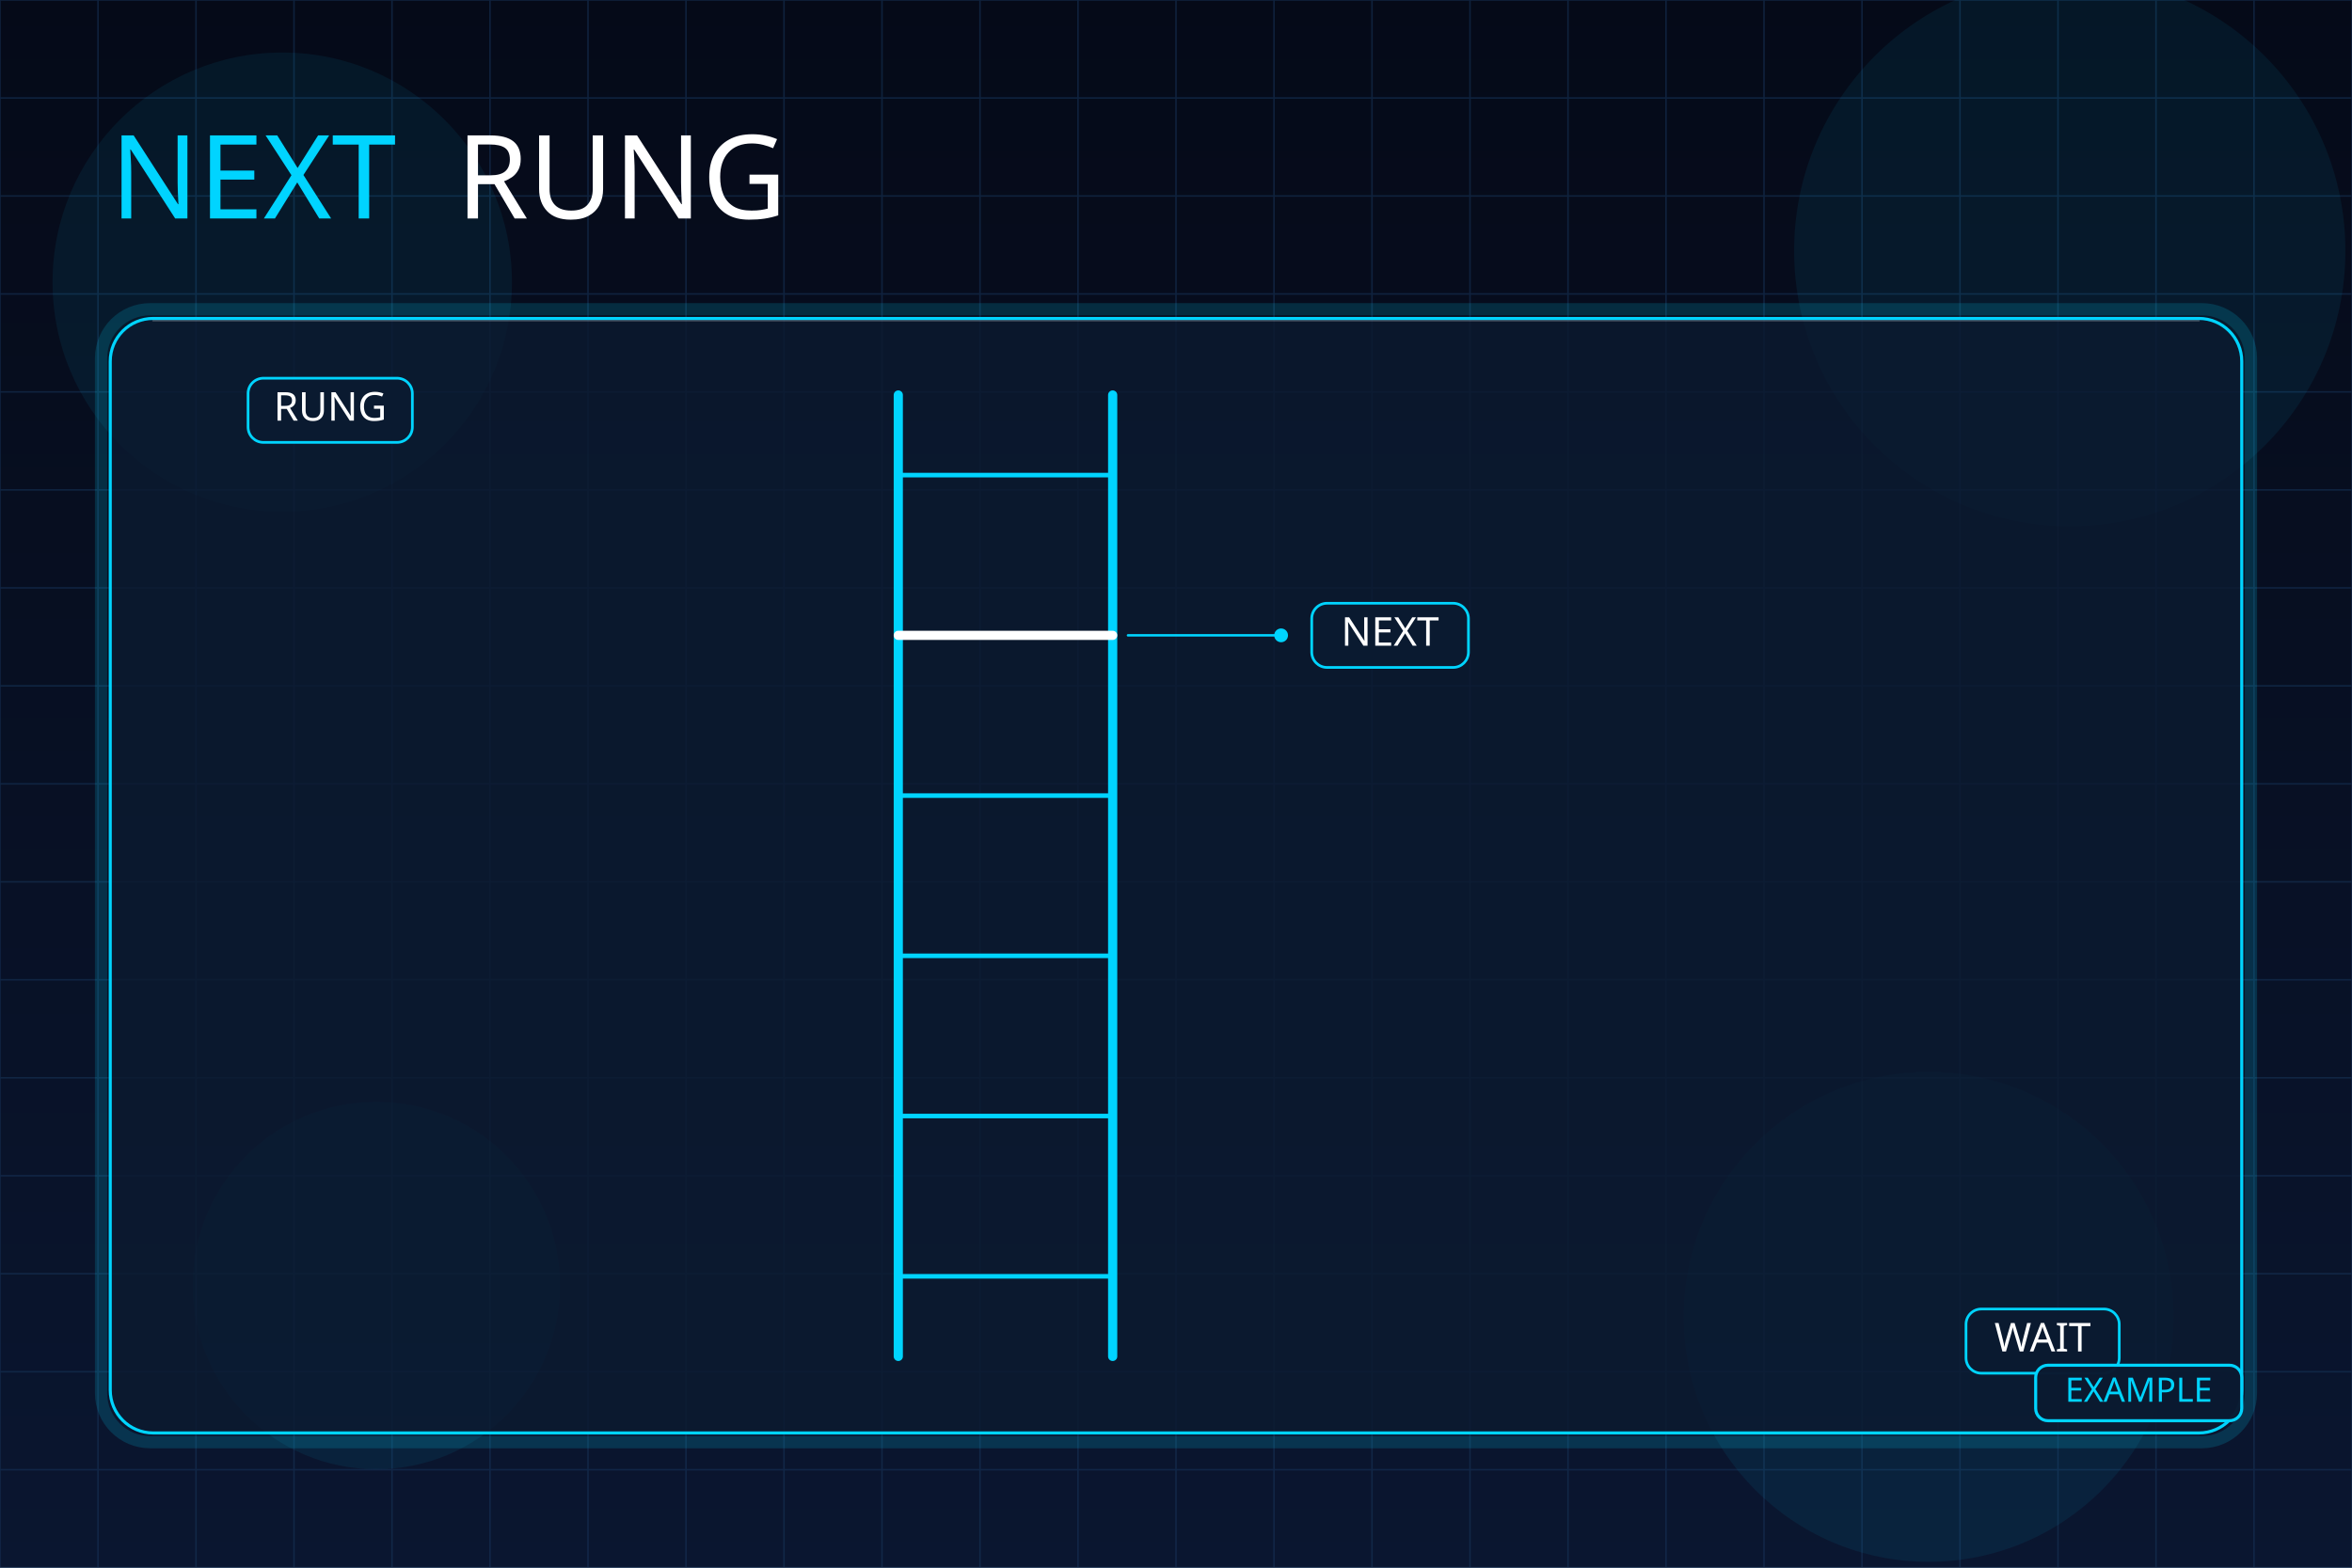
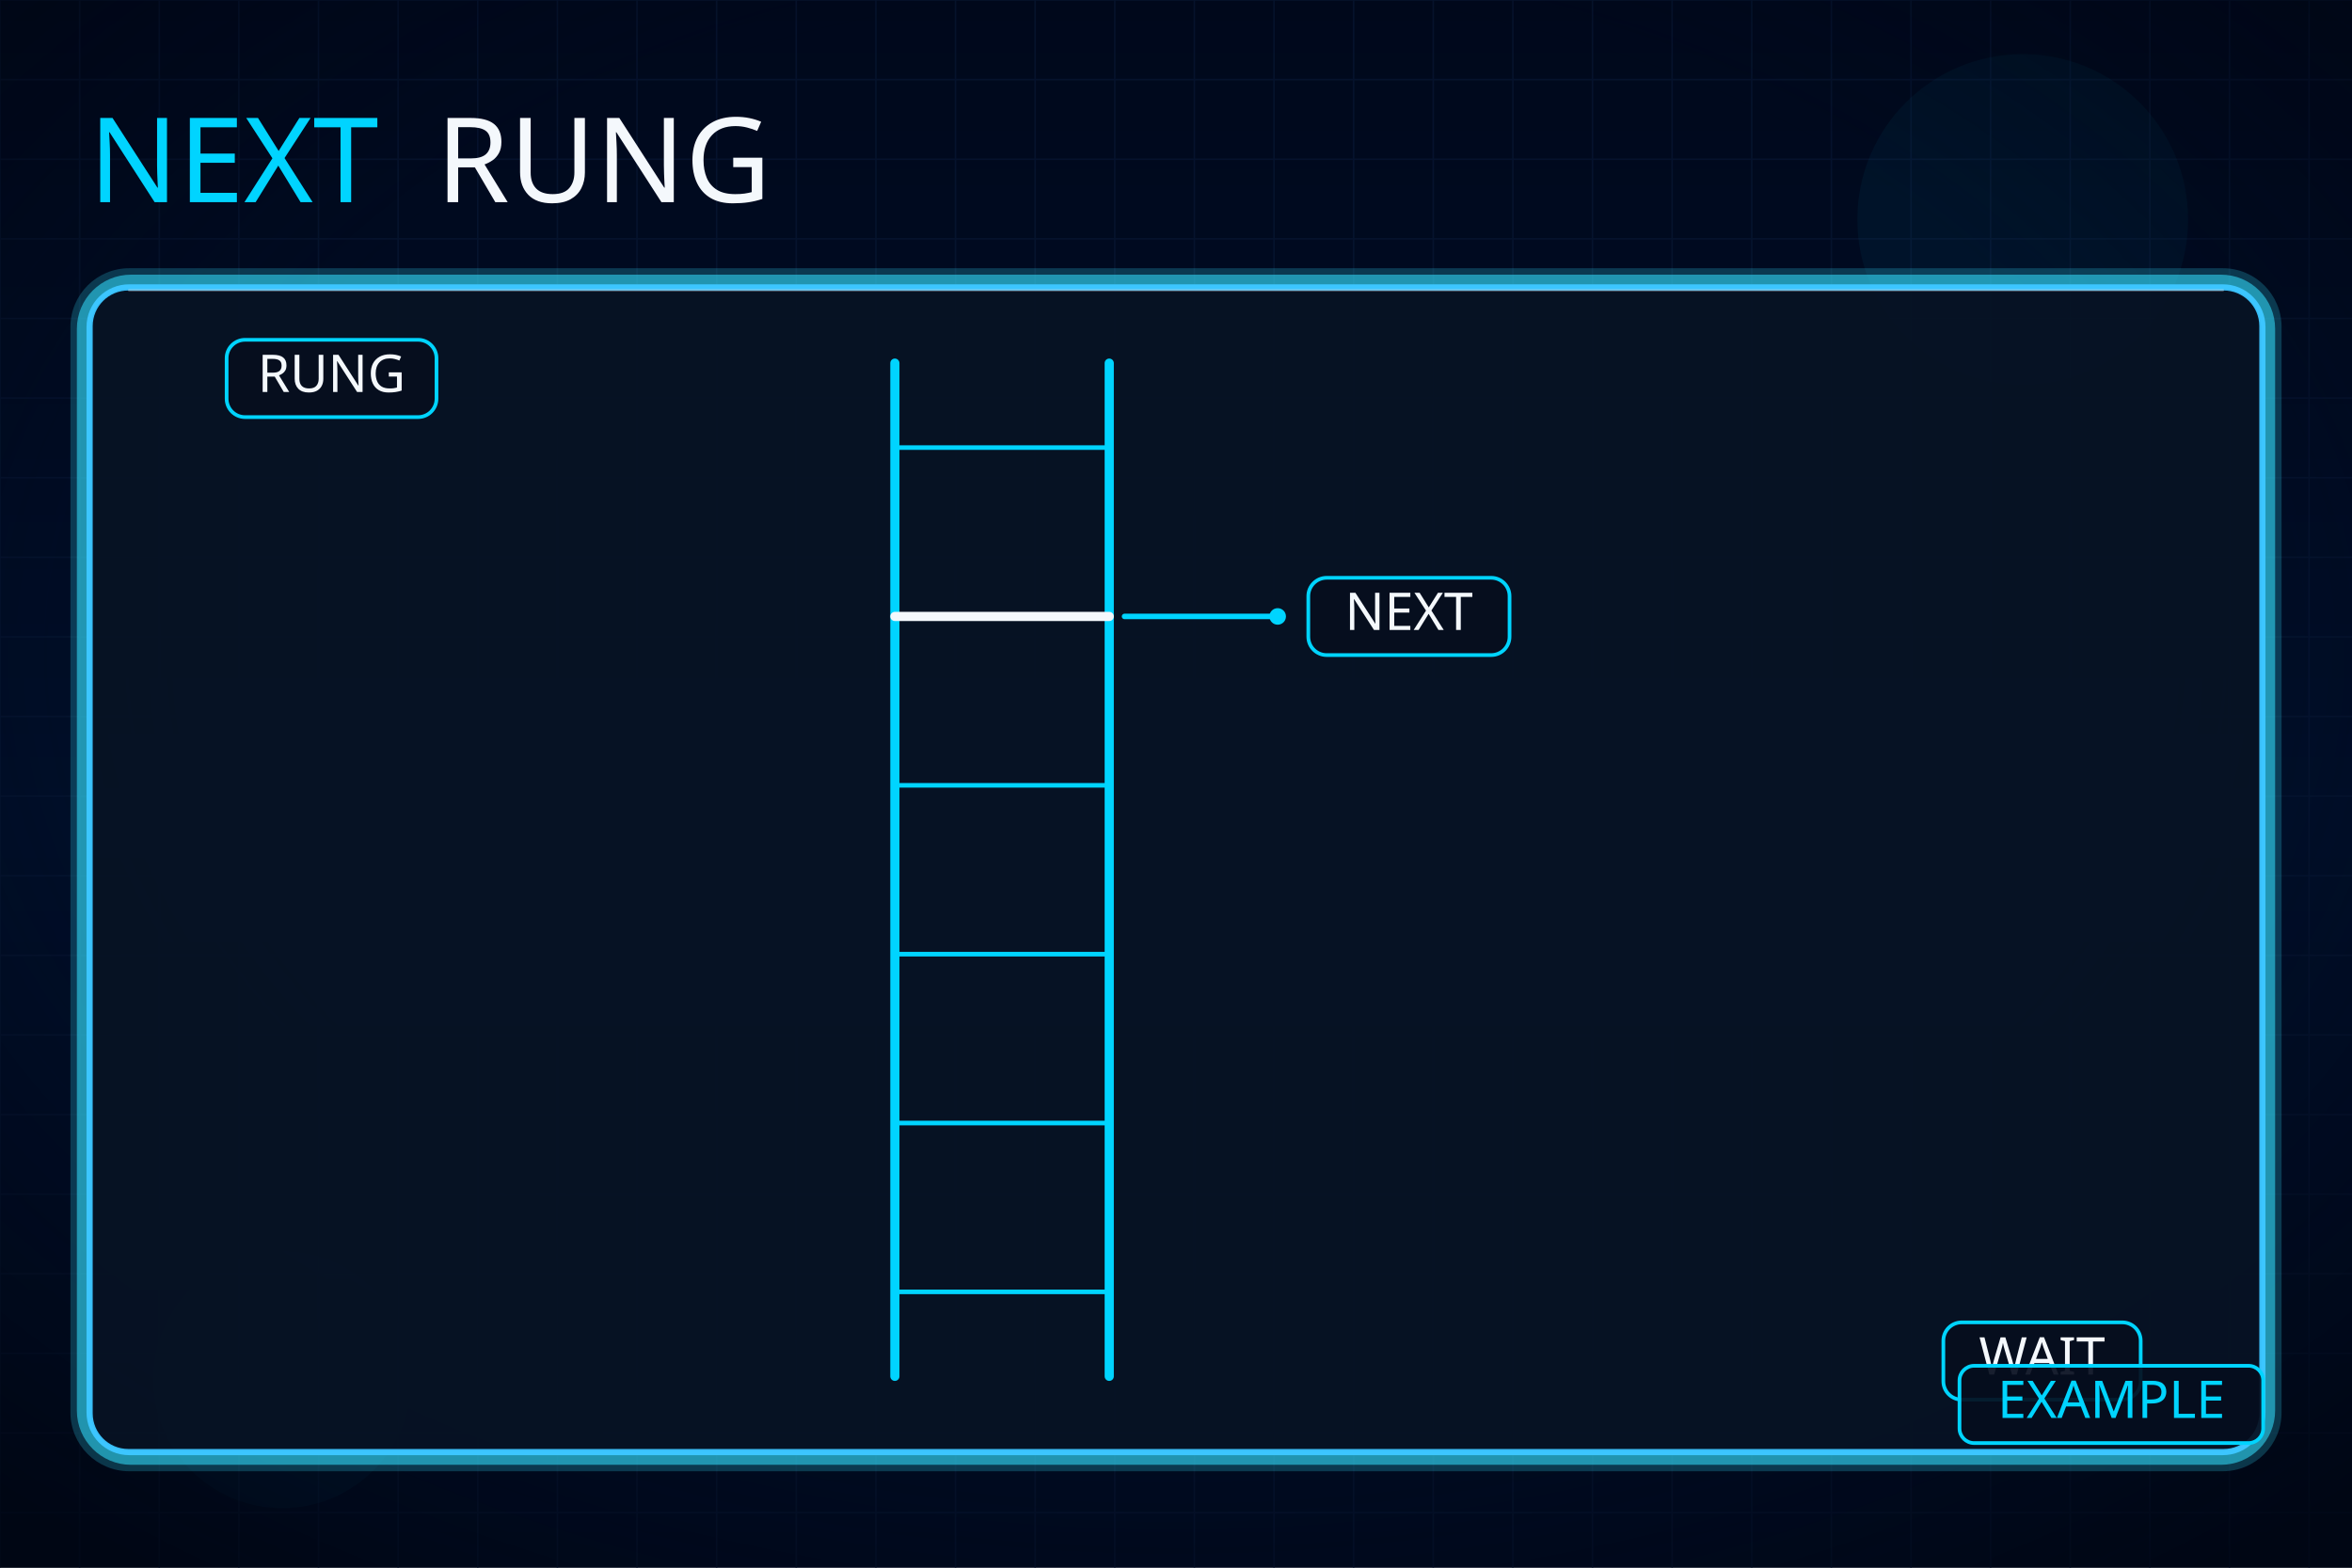
<svg xmlns="http://www.w3.org/2000/svg" width="1536" height="1024" viewBox="0 0 1536 1024">
  <defs>
    <style>
@font-face { font-family: "Engine Regular"; src: url("../../../illustration_engine/assets/fonts/Inter-Regular.ttf") format("truetype"); font-weight: 400; font-style: normal; }
@font-face { font-family: "Engine Semi"; src: url("../../../illustration_engine/assets/fonts/Inter-SemiBold.ttf") format("truetype"); font-weight: 400; font-style: normal; }
@font-face { font-family: "Engine Bold"; src: url("../../../illustration_engine/assets/fonts/Inter-Bold.ttf") format("truetype"); font-weight: 400; font-style: normal; }
+ @font-face { font-family: "Engine Condensed"; src: url("../../../illustration_engine/assets/fonts/RobotoCondensed-Bold.ttf") format("truetype"); font-weight: 400; font-style: normal; }
</style>
    <linearGradient id="bg1" x1="0" y1="0" x2="0" y2="1">
-       <stop offset="0%" stop-color="#050A18" />
-       <stop offset="100%" stop-color="#0A1630" />
+       <stop offset="0%" stop-color="#00081B" />
+       <stop offset="52%" stop-color="#000F2A" />
+       <stop offset="100%" stop-color="#000B21" />
    </linearGradient>
+     <radialGradient id="vig2" cx="50%" cy="42%" r="72%">
+       <stop offset="58%" stop-color="#00081B" stop-opacity="0" />
+       <stop offset="100%" stop-color="#00040F" stop-opacity="0.72" />
+     </radialGradient>
+     <filter id="softglow" x="-60%" y="-60%" width="220%" height="220%">
+       <feGaussianBlur stdDeviation="2.64" />
+     </filter>
  </defs>
  <rect x="0" y="0" width="1536" height="1024" rx="0" ry="0" fill="url(#bg1)" fill-opacity="1" stroke="none" stroke-width="0" stroke-opacity="1" />
  <g opacity="0.55">
-     <line x1="0" y1="0" x2="0" y2="1024" stroke="#16345A" stroke-width="1" stroke-linecap="round" stroke-opacity="1" />
-     <line x1="64" y1="0" x2="64" y2="1024" stroke="#16345A" stroke-width="1" stroke-linecap="round" stroke-opacity="1" />
-     <line x1="128" y1="0" x2="128" y2="1024" stroke="#16345A" stroke-width="1" stroke-linecap="round" stroke-opacity="1" />
-     <line x1="192" y1="0" x2="192" y2="1024" stroke="#16345A" stroke-width="1" stroke-linecap="round" stroke-opacity="1" />
-     <line x1="256" y1="0" x2="256" y2="1024" stroke="#16345A" stroke-width="1" stroke-linecap="round" stroke-opacity="1" />
-     <line x1="320" y1="0" x2="320" y2="1024" stroke="#16345A" stroke-width="1" stroke-linecap="round" stroke-opacity="1" />
-     <line x1="384" y1="0" x2="384" y2="1024" stroke="#16345A" stroke-width="1" stroke-linecap="round" stroke-opacity="1" />
-     <line x1="448" y1="0" x2="448" y2="1024" stroke="#16345A" stroke-width="1" stroke-linecap="round" stroke-opacity="1" />
-     <line x1="512" y1="0" x2="512" y2="1024" stroke="#16345A" stroke-width="1" stroke-linecap="round" stroke-opacity="1" />
-     <line x1="576" y1="0" x2="576" y2="1024" stroke="#16345A" stroke-width="1" stroke-linecap="round" stroke-opacity="1" />
-     <line x1="640" y1="0" x2="640" y2="1024" stroke="#16345A" stroke-width="1" stroke-linecap="round" stroke-opacity="1" />
-     <line x1="704" y1="0" x2="704" y2="1024" stroke="#16345A" stroke-width="1" stroke-linecap="round" stroke-opacity="1" />
-     <line x1="768" y1="0" x2="768" y2="1024" stroke="#16345A" stroke-width="1" stroke-linecap="round" stroke-opacity="1" />
-     <line x1="832" y1="0" x2="832" y2="1024" stroke="#16345A" stroke-width="1" stroke-linecap="round" stroke-opacity="1" />
-     <line x1="896" y1="0" x2="896" y2="1024" stroke="#16345A" stroke-width="1" stroke-linecap="round" stroke-opacity="1" />
-     <line x1="960" y1="0" x2="960" y2="1024" stroke="#16345A" stroke-width="1" stroke-linecap="round" stroke-opacity="1" />
-     <line x1="1024" y1="0" x2="1024" y2="1024" stroke="#16345A" stroke-width="1" stroke-linecap="round" stroke-opacity="1" />
-     <line x1="1088" y1="0" x2="1088" y2="1024" stroke="#16345A" stroke-width="1" stroke-linecap="round" stroke-opacity="1" />
-     <line x1="1152" y1="0" x2="1152" y2="1024" stroke="#16345A" stroke-width="1" stroke-linecap="round" stroke-opacity="1" />
-     <line x1="1216" y1="0" x2="1216" y2="1024" stroke="#16345A" stroke-width="1" stroke-linecap="round" stroke-opacity="1" />
-     <line x1="1280" y1="0" x2="1280" y2="1024" stroke="#16345A" stroke-width="1" stroke-linecap="round" stroke-opacity="1" />
-     <line x1="1344" y1="0" x2="1344" y2="1024" stroke="#16345A" stroke-width="1" stroke-linecap="round" stroke-opacity="1" />
-     <line x1="1408" y1="0" x2="1408" y2="1024" stroke="#16345A" stroke-width="1" stroke-linecap="round" stroke-opacity="1" />
-     <line x1="1472" y1="0" x2="1472" y2="1024" stroke="#16345A" stroke-width="1" stroke-linecap="round" stroke-opacity="1" />
-     <line x1="1536" y1="0" x2="1536" y2="1024" stroke="#16345A" stroke-width="1" stroke-linecap="round" stroke-opacity="1" />
-     <line x1="0" y1="0" x2="1536" y2="0" stroke="#16345A" stroke-width="1" stroke-linecap="round" stroke-opacity="1" />
-     <line x1="0" y1="64" x2="1536" y2="64" stroke="#16345A" stroke-width="1" stroke-linecap="round" stroke-opacity="1" />
-     <line x1="0" y1="128" x2="1536" y2="128" stroke="#16345A" stroke-width="1" stroke-linecap="round" stroke-opacity="1" />
-     <line x1="0" y1="192" x2="1536" y2="192" stroke="#16345A" stroke-width="1" stroke-linecap="round" stroke-opacity="1" />
-     <line x1="0" y1="256" x2="1536" y2="256" stroke="#16345A" stroke-width="1" stroke-linecap="round" stroke-opacity="1" />
-     <line x1="0" y1="320" x2="1536" y2="320" stroke="#16345A" stroke-width="1" stroke-linecap="round" stroke-opacity="1" />
-     <line x1="0" y1="384" x2="1536" y2="384" stroke="#16345A" stroke-width="1" stroke-linecap="round" stroke-opacity="1" />
-     <line x1="0" y1="448" x2="1536" y2="448" stroke="#16345A" stroke-width="1" stroke-linecap="round" stroke-opacity="1" />
-     <line x1="0" y1="512" x2="1536" y2="512" stroke="#16345A" stroke-width="1" stroke-linecap="round" stroke-opacity="1" />
-     <line x1="0" y1="576" x2="1536" y2="576" stroke="#16345A" stroke-width="1" stroke-linecap="round" stroke-opacity="1" />
-     <line x1="0" y1="640" x2="1536" y2="640" stroke="#16345A" stroke-width="1" stroke-linecap="round" stroke-opacity="1" />
-     <line x1="0" y1="704" x2="1536" y2="704" stroke="#16345A" stroke-width="1" stroke-linecap="round" stroke-opacity="1" />
-     <line x1="0" y1="768" x2="1536" y2="768" stroke="#16345A" stroke-width="1" stroke-linecap="round" stroke-opacity="1" />
-     <line x1="0" y1="832" x2="1536" y2="832" stroke="#16345A" stroke-width="1" stroke-linecap="round" stroke-opacity="1" />
-     <line x1="0" y1="896" x2="1536" y2="896" stroke="#16345A" stroke-width="1" stroke-linecap="round" stroke-opacity="1" />
-     <line x1="0" y1="960" x2="1536" y2="960" stroke="#16345A" stroke-width="1" stroke-linecap="round" stroke-opacity="1" />
-     <line x1="0" y1="1024" x2="1536" y2="1024" stroke="#16345A" stroke-width="1" stroke-linecap="round" stroke-opacity="1" />
+     <line x1="0" y1="0" x2="0" y2="1024" stroke="#0A1A38" stroke-width="1" stroke-linecap="round" stroke-opacity="1" />
+     <line x1="52" y1="0" x2="52" y2="1024" stroke="#0A1A38" stroke-width="1" stroke-linecap="round" stroke-opacity="1" />
+     <line x1="104" y1="0" x2="104" y2="1024" stroke="#0A1A38" stroke-width="1" stroke-linecap="round" stroke-opacity="1" />
+     <line x1="156" y1="0" x2="156" y2="1024" stroke="#0A1A38" stroke-width="1" stroke-linecap="round" stroke-opacity="1" />
+     <line x1="208" y1="0" x2="208" y2="1024" stroke="#0A1A38" stroke-width="1" stroke-linecap="round" stroke-opacity="1" />
+     <line x1="260" y1="0" x2="260" y2="1024" stroke="#0A1A38" stroke-width="1" stroke-linecap="round" stroke-opacity="1" />
+     <line x1="312" y1="0" x2="312" y2="1024" stroke="#0A1A38" stroke-width="1" stroke-linecap="round" stroke-opacity="1" />
+     <line x1="364" y1="0" x2="364" y2="1024" stroke="#0A1A38" stroke-width="1" stroke-linecap="round" stroke-opacity="1" />
+     <line x1="416" y1="0" x2="416" y2="1024" stroke="#0A1A38" stroke-width="1" stroke-linecap="round" stroke-opacity="1" />
+     <line x1="468" y1="0" x2="468" y2="1024" stroke="#0A1A38" stroke-width="1" stroke-linecap="round" stroke-opacity="1" />
+     <line x1="520" y1="0" x2="520" y2="1024" stroke="#0A1A38" stroke-width="1" stroke-linecap="round" stroke-opacity="1" />
+     <line x1="572" y1="0" x2="572" y2="1024" stroke="#0A1A38" stroke-width="1" stroke-linecap="round" stroke-opacity="1" />
+     <line x1="624" y1="0" x2="624" y2="1024" stroke="#0A1A38" stroke-width="1" stroke-linecap="round" stroke-opacity="1" />
+     <line x1="676" y1="0" x2="676" y2="1024" stroke="#0A1A38" stroke-width="1" stroke-linecap="round" stroke-opacity="1" />
+     <line x1="728" y1="0" x2="728" y2="1024" stroke="#0A1A38" stroke-width="1" stroke-linecap="round" stroke-opacity="1" />
+     <line x1="780" y1="0" x2="780" y2="1024" stroke="#0A1A38" stroke-width="1" stroke-linecap="round" stroke-opacity="1" />
+     <line x1="832" y1="0" x2="832" y2="1024" stroke="#0A1A38" stroke-width="1" stroke-linecap="round" stroke-opacity="1" />
+     <line x1="884" y1="0" x2="884" y2="1024" stroke="#0A1A38" stroke-width="1" stroke-linecap="round" stroke-opacity="1" />
+     <line x1="936" y1="0" x2="936" y2="1024" stroke="#0A1A38" stroke-width="1" stroke-linecap="round" stroke-opacity="1" />
+     <line x1="988" y1="0" x2="988" y2="1024" stroke="#0A1A38" stroke-width="1" stroke-linecap="round" stroke-opacity="1" />
+     <line x1="1040" y1="0" x2="1040" y2="1024" stroke="#0A1A38" stroke-width="1" stroke-linecap="round" stroke-opacity="1" />
+     <line x1="1092" y1="0" x2="1092" y2="1024" stroke="#0A1A38" stroke-width="1" stroke-linecap="round" stroke-opacity="1" />
+     <line x1="1144" y1="0" x2="1144" y2="1024" stroke="#0A1A38" stroke-width="1" stroke-linecap="round" stroke-opacity="1" />
+     <line x1="1196" y1="0" x2="1196" y2="1024" stroke="#0A1A38" stroke-width="1" stroke-linecap="round" stroke-opacity="1" />
+     <line x1="1248" y1="0" x2="1248" y2="1024" stroke="#0A1A38" stroke-width="1" stroke-linecap="round" stroke-opacity="1" />
+     <line x1="1300" y1="0" x2="1300" y2="1024" stroke="#0A1A38" stroke-width="1" stroke-linecap="round" stroke-opacity="1" />
+     <line x1="1352" y1="0" x2="1352" y2="1024" stroke="#0A1A38" stroke-width="1" stroke-linecap="round" stroke-opacity="1" />
+     <line x1="1404" y1="0" x2="1404" y2="1024" stroke="#0A1A38" stroke-width="1" stroke-linecap="round" stroke-opacity="1" />
+     <line x1="1456" y1="0" x2="1456" y2="1024" stroke="#0A1A38" stroke-width="1" stroke-linecap="round" stroke-opacity="1" />
+     <line x1="1508" y1="0" x2="1508" y2="1024" stroke="#0A1A38" stroke-width="1" stroke-linecap="round" stroke-opacity="1" />
+     <line x1="0" y1="0" x2="1536" y2="0" stroke="#0A1A38" stroke-width="1" stroke-linecap="round" stroke-opacity="1" />
+     <line x1="0" y1="52" x2="1536" y2="52" stroke="#0A1A38" stroke-width="1" stroke-linecap="round" stroke-opacity="1" />
+     <line x1="0" y1="104" x2="1536" y2="104" stroke="#0A1A38" stroke-width="1" stroke-linecap="round" stroke-opacity="1" />
+     <line x1="0" y1="156" x2="1536" y2="156" stroke="#0A1A38" stroke-width="1" stroke-linecap="round" stroke-opacity="1" />
+     <line x1="0" y1="208" x2="1536" y2="208" stroke="#0A1A38" stroke-width="1" stroke-linecap="round" stroke-opacity="1" />
+     <line x1="0" y1="260" x2="1536" y2="260" stroke="#0A1A38" stroke-width="1" stroke-linecap="round" stroke-opacity="1" />
+     <line x1="0" y1="312" x2="1536" y2="312" stroke="#0A1A38" stroke-width="1" stroke-linecap="round" stroke-opacity="1" />
+     <line x1="0" y1="364" x2="1536" y2="364" stroke="#0A1A38" stroke-width="1" stroke-linecap="round" stroke-opacity="1" />
+     <line x1="0" y1="416" x2="1536" y2="416" stroke="#0A1A38" stroke-width="1" stroke-linecap="round" stroke-opacity="1" />
+     <line x1="0" y1="468" x2="1536" y2="468" stroke="#0A1A38" stroke-width="1" stroke-linecap="round" stroke-opacity="1" />
+     <line x1="0" y1="520" x2="1536" y2="520" stroke="#0A1A38" stroke-width="1" stroke-linecap="round" stroke-opacity="1" />
+     <line x1="0" y1="572" x2="1536" y2="572" stroke="#0A1A38" stroke-width="1" stroke-linecap="round" stroke-opacity="1" />
+     <line x1="0" y1="624" x2="1536" y2="624" stroke="#0A1A38" stroke-width="1" stroke-linecap="round" stroke-opacity="1" />
+     <line x1="0" y1="676" x2="1536" y2="676" stroke="#0A1A38" stroke-width="1" stroke-linecap="round" stroke-opacity="1" />
+     <line x1="0" y1="728" x2="1536" y2="728" stroke="#0A1A38" stroke-width="1" stroke-linecap="round" stroke-opacity="1" />
+     <line x1="0" y1="780" x2="1536" y2="780" stroke="#0A1A38" stroke-width="1" stroke-linecap="round" stroke-opacity="1" />
+     <line x1="0" y1="832" x2="1536" y2="832" stroke="#0A1A38" stroke-width="1" stroke-linecap="round" stroke-opacity="1" />
+     <line x1="0" y1="884" x2="1536" y2="884" stroke="#0A1A38" stroke-width="1" stroke-linecap="round" stroke-opacity="1" />
+     <line x1="0" y1="936" x2="1536" y2="936" stroke="#0A1A38" stroke-width="1" stroke-linecap="round" stroke-opacity="1" />
+     <line x1="0" y1="988" x2="1536" y2="988" stroke="#0A1A38" stroke-width="1" stroke-linecap="round" stroke-opacity="1" />
  </g>
-   <circle cx="184.32" cy="184.32" r="150" fill="#00D4FF" fill-opacity="0.07" stroke="none" stroke-width="0" />
-   <circle cx="1351.68" cy="163.84" r="180" fill="#00D4FF" fill-opacity="0.07" stroke="none" stroke-width="0" />
-   <circle cx="1259.52" cy="860.16" r="160" fill="#00D4FF" fill-opacity="0.07" stroke="none" stroke-width="0" />
-   <circle cx="245.76" cy="839.68" r="120" fill="#00D4FF" fill-opacity="0.07" stroke="none" stroke-width="0" />
-   <text x="72" y="142.72" fill="#00D4FF" fill-opacity="1" font-family="Engine Bold" font-size="76" text-anchor="start">NEXT</text>
-   <text x="297.94" y="142.72" fill="#FFFFFF" fill-opacity="1" font-family="Engine Bold" font-size="76" text-anchor="start">RUNG</text>
-   <rect x="66" y="202" width="1404" height="740" rx="32" ry="32" fill="none" fill-opacity="1" stroke="#00D4FF" stroke-width="8" stroke-opacity="0.16" />
-   <rect x="72" y="208" width="1392" height="728" rx="28" ry="28" fill="#0B1A30" fill-opacity="0.82" stroke="#00D4FF" stroke-width="2" stroke-opacity="1" />
-   <line x1="100" y1="209.5" x2="1436" y2="209.5" stroke="#FFFFFF" stroke-width="1.25" stroke-linecap="round" stroke-opacity="0.18" />
-   <line x1="586.64" y1="258" x2="586.64" y2="886" stroke="#00D4FF" stroke-width="6" stroke-linecap="round" stroke-opacity="1" />
-   <line x1="726.64" y1="258" x2="726.64" y2="886" stroke="#00D4FF" stroke-width="6" stroke-linecap="round" stroke-opacity="1" />
-   <line x1="586.64" y1="310.33" x2="726.64" y2="310.33" stroke="#00D4FF" stroke-width="3" stroke-linecap="round" stroke-opacity="1" />
-   <line x1="586.64" y1="415" x2="726.64" y2="415" stroke="#FFFFFF" stroke-width="6" stroke-linecap="round" stroke-opacity="1" />
-   <line x1="736.64" y1="415" x2="836.64" y2="415" stroke="#00D4FF" stroke-width="1.6" stroke-linecap="round" stroke-opacity="1" />
-   <circle cx="836.64" cy="415" r="4.5" fill="#00D4FF" fill-opacity="1" stroke="none" stroke-width="0" />
-   <rect x="856.64" y="394.04" width="102.34" height="41.92" rx="10" ry="10" fill="#0B1A30" fill-opacity="0.96" stroke="#00D4FF" stroke-width="1.75" stroke-opacity="1" />
-   <text x="907.81" y="421.76" fill="#FFFFFF" fill-opacity="1" font-family="Engine Semi" font-size="26" text-anchor="middle">NEXT</text>
-   <line x1="586.64" y1="519.67" x2="726.64" y2="519.67" stroke="#00D4FF" stroke-width="3" stroke-linecap="round" stroke-opacity="1" />
-   <line x1="586.64" y1="624.33" x2="726.64" y2="624.33" stroke="#00D4FF" stroke-width="3" stroke-linecap="round" stroke-opacity="1" />
-   <line x1="586.64" y1="729" x2="726.64" y2="729" stroke="#00D4FF" stroke-width="3" stroke-linecap="round" stroke-opacity="1" />
-   <line x1="586.64" y1="833.67" x2="726.64" y2="833.67" stroke="#00D4FF" stroke-width="3" stroke-linecap="round" stroke-opacity="1" />
-   <rect x="162" y="247.04" width="107.3" height="41.92" rx="10" ry="10" fill="#0B1A30" fill-opacity="0.96" stroke="#00D4FF" stroke-width="1.75" stroke-opacity="1" />
-   <text x="215.65" y="274.76" fill="#FFFFFF" fill-opacity="1" font-family="Engine Semi" font-size="26" text-anchor="middle">RUNG</text>
-   <rect x="1283.92" y="855.04" width="100.08" height="41.92" rx="10" ry="10" fill="#0B1A30" fill-opacity="0.96" stroke="#00D4FF" stroke-width="1.75" stroke-opacity="1" />
-   <text x="1333.96" y="882.76" fill="#FFFFFF" fill-opacity="1" font-family="Engine Semi" font-size="26" text-anchor="middle">WAIT</text>
-   <rect x="1329.42" y="891.76" width="134.58" height="36.24" rx="8" ry="8" fill="#0B1A30" fill-opacity="0.98" stroke="#00D4FF" stroke-width="2" stroke-opacity="1" />
-   <text x="1396.71" y="915.6" fill="#00D4FF" fill-opacity="1" font-family="Engine Bold" font-size="22" text-anchor="middle">EXAMPLE</text>
+   <circle cx="1320.96" cy="143.36" r="108" fill="#00D4FF" fill-opacity="0.045" stroke="none" stroke-width="0" />
+   <circle cx="184.32" cy="901.12" r="84" fill="#00D4FF" fill-opacity="0.045" stroke="none" stroke-width="0" />
+   <rect x="0" y="0" width="1536" height="1024" rx="0" ry="0" fill="url(#vig2)" fill-opacity="1" stroke="none" stroke-width="0" stroke-opacity="1" />
+   <text x="58" y="132.04" fill="#00D4FF" fill-opacity="1" font-family="Engine Condensed" font-size="77" text-anchor="start">NEXT</text>
+   <text x="284.8" y="132.04" fill="#F4F8FC" fill-opacity="1" font-family="Engine Condensed" font-size="77" text-anchor="start">RUNG</text>
+   <rect x="46" y="175.2" width="1444" height="785.8" rx="38.4" ry="38.4" fill="#33E0FF" fill-opacity="0.22" stroke="none" stroke-width="0" stroke-opacity="1" />
+   <rect x="54.4" y="183.6" width="1427.2" height="769" rx="31.2" ry="31.2" fill="none" fill-opacity="1" stroke="#33E0FF" stroke-width="8.4" stroke-opacity="0.55" />
+   <rect x="58" y="187.2" width="1420" height="761.8" rx="26.4" ry="26.4" fill="#060E1E" fill-opacity="0.9" stroke="#3CC6FF" stroke-width="3" stroke-opacity="1" />
+   <rect x="59.8" y="189" width="1416.4" height="758.2" rx="24" ry="24" fill="none" fill-opacity="1" stroke="#3CC6FF" stroke-width="1.5" stroke-opacity="0.95" />
+   <line x1="84.4" y1="189.6" x2="1451.6" y2="189.6" stroke="#F4F8FC" stroke-width="1.68" stroke-linecap="round" stroke-opacity="0.28" />
+   <line x1="584.4" y1="237.2" x2="584.4" y2="899" stroke="#00D4FF" stroke-width="6" stroke-linecap="round" stroke-opacity="1" />
+   <line x1="724.4" y1="237.2" x2="724.4" y2="899" stroke="#00D4FF" stroke-width="6" stroke-linecap="round" stroke-opacity="1" />
+   <line x1="584.4" y1="292.35" x2="724.4" y2="292.35" stroke="#00D4FF" stroke-width="3" stroke-linecap="round" stroke-opacity="1" />
+   <line x1="584.4" y1="402.65" x2="724.4" y2="402.65" stroke="#F4F8FC" stroke-width="6" stroke-linecap="round" stroke-opacity="1" />
+   <line x1="734.4" y1="402.65" x2="834.4" y2="402.65" stroke="#00D4FF" stroke-width="10.08" stroke-linecap="round" stroke-opacity="0.95" filter="url(#softglow)" />
+   <line x1="734.4" y1="402.65" x2="834.4" y2="402.65" stroke="#00D4FF" stroke-width="3.6" stroke-linecap="round" stroke-opacity="1" />
+   <circle cx="834.4" cy="402.65" r="5.4" fill="#00D4FF" fill-opacity="1" stroke="none" stroke-width="0" />
+   <rect x="854.4" y="377.41" width="131.43" height="50.48" rx="12" ry="12" fill="#060E1E" fill-opacity="0.88" stroke="#00D4FF" stroke-width="2.4" stroke-opacity="1" />
+   <text x="920.12" y="411.49" fill="#F4F8FC" fill-opacity="1" font-family="Engine Bold" font-size="34" text-anchor="middle">NEXT</text>
+   <line x1="584.4" y1="512.95" x2="724.4" y2="512.95" stroke="#00D4FF" stroke-width="3" stroke-linecap="round" stroke-opacity="1" />
+   <line x1="584.4" y1="623.25" x2="724.4" y2="623.25" stroke="#00D4FF" stroke-width="3" stroke-linecap="round" stroke-opacity="1" />
+   <line x1="584.4" y1="733.55" x2="724.4" y2="733.55" stroke="#00D4FF" stroke-width="3" stroke-linecap="round" stroke-opacity="1" />
+   <line x1="584.4" y1="843.85" x2="724.4" y2="843.85" stroke="#00D4FF" stroke-width="3" stroke-linecap="round" stroke-opacity="1" />
+   <rect x="148" y="221.96" width="137.06" height="50.48" rx="12" ry="12" fill="#060E1E" fill-opacity="0.88" stroke="#00D4FF" stroke-width="2.4" stroke-opacity="1" />
+   <text x="216.53" y="256.04" fill="#F4F8FC" fill-opacity="1" font-family="Engine Bold" font-size="34" text-anchor="middle">RUNG</text>
+   <rect x="1269.13" y="863.76" width="128.87" height="50.48" rx="12" ry="12" fill="#060E1E" fill-opacity="0.88" stroke="#00D4FF" stroke-width="2.4" stroke-opacity="1" />
+   <text x="1333.57" y="897.84" fill="#F4F8FC" fill-opacity="1" font-family="Engine Bold" font-size="34" text-anchor="middle">WAIT</text>
+   <rect x="1279.67" y="892.12" width="198.33" height="50.48" rx="9.6" ry="9.6" fill="#060E1E" fill-opacity="0.92" stroke="#00D4FF" stroke-width="2.4" stroke-opacity="1" />
+   <text x="1378.83" y="926.2" fill="#00D4FF" fill-opacity="1" font-family="Engine Bold" font-size="34" text-anchor="middle">EXAMPLE</text>
</svg>
